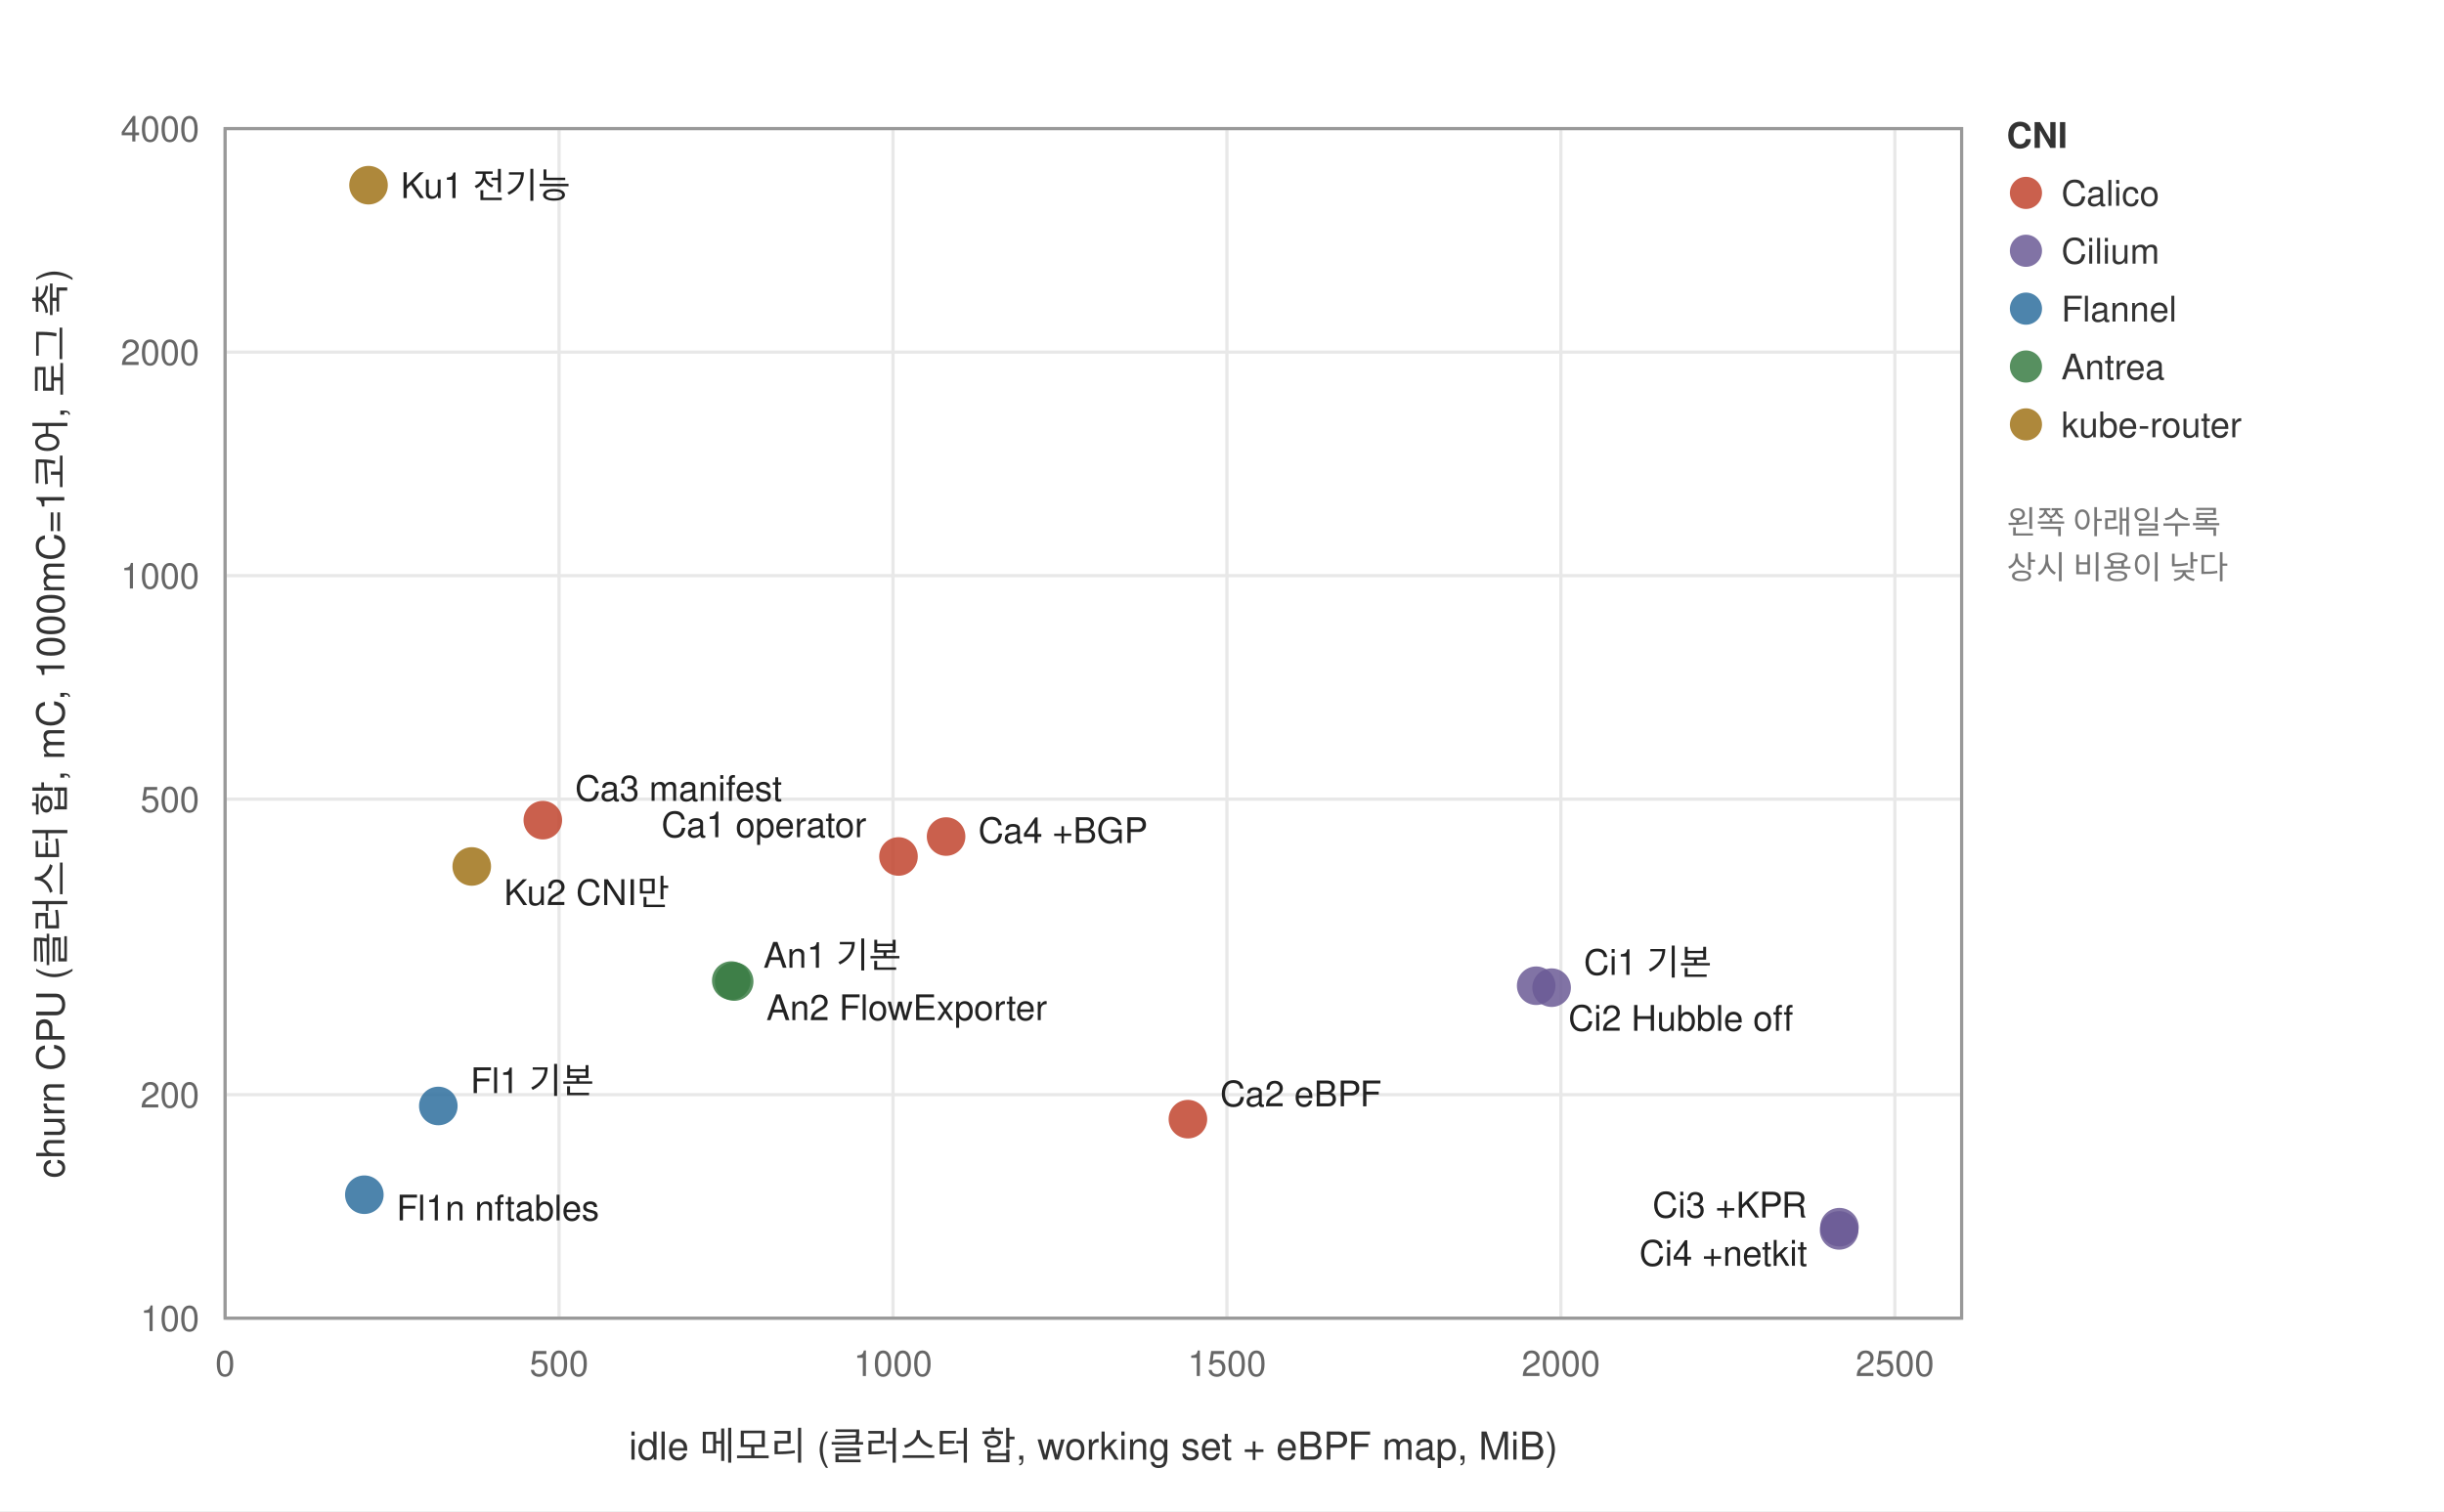
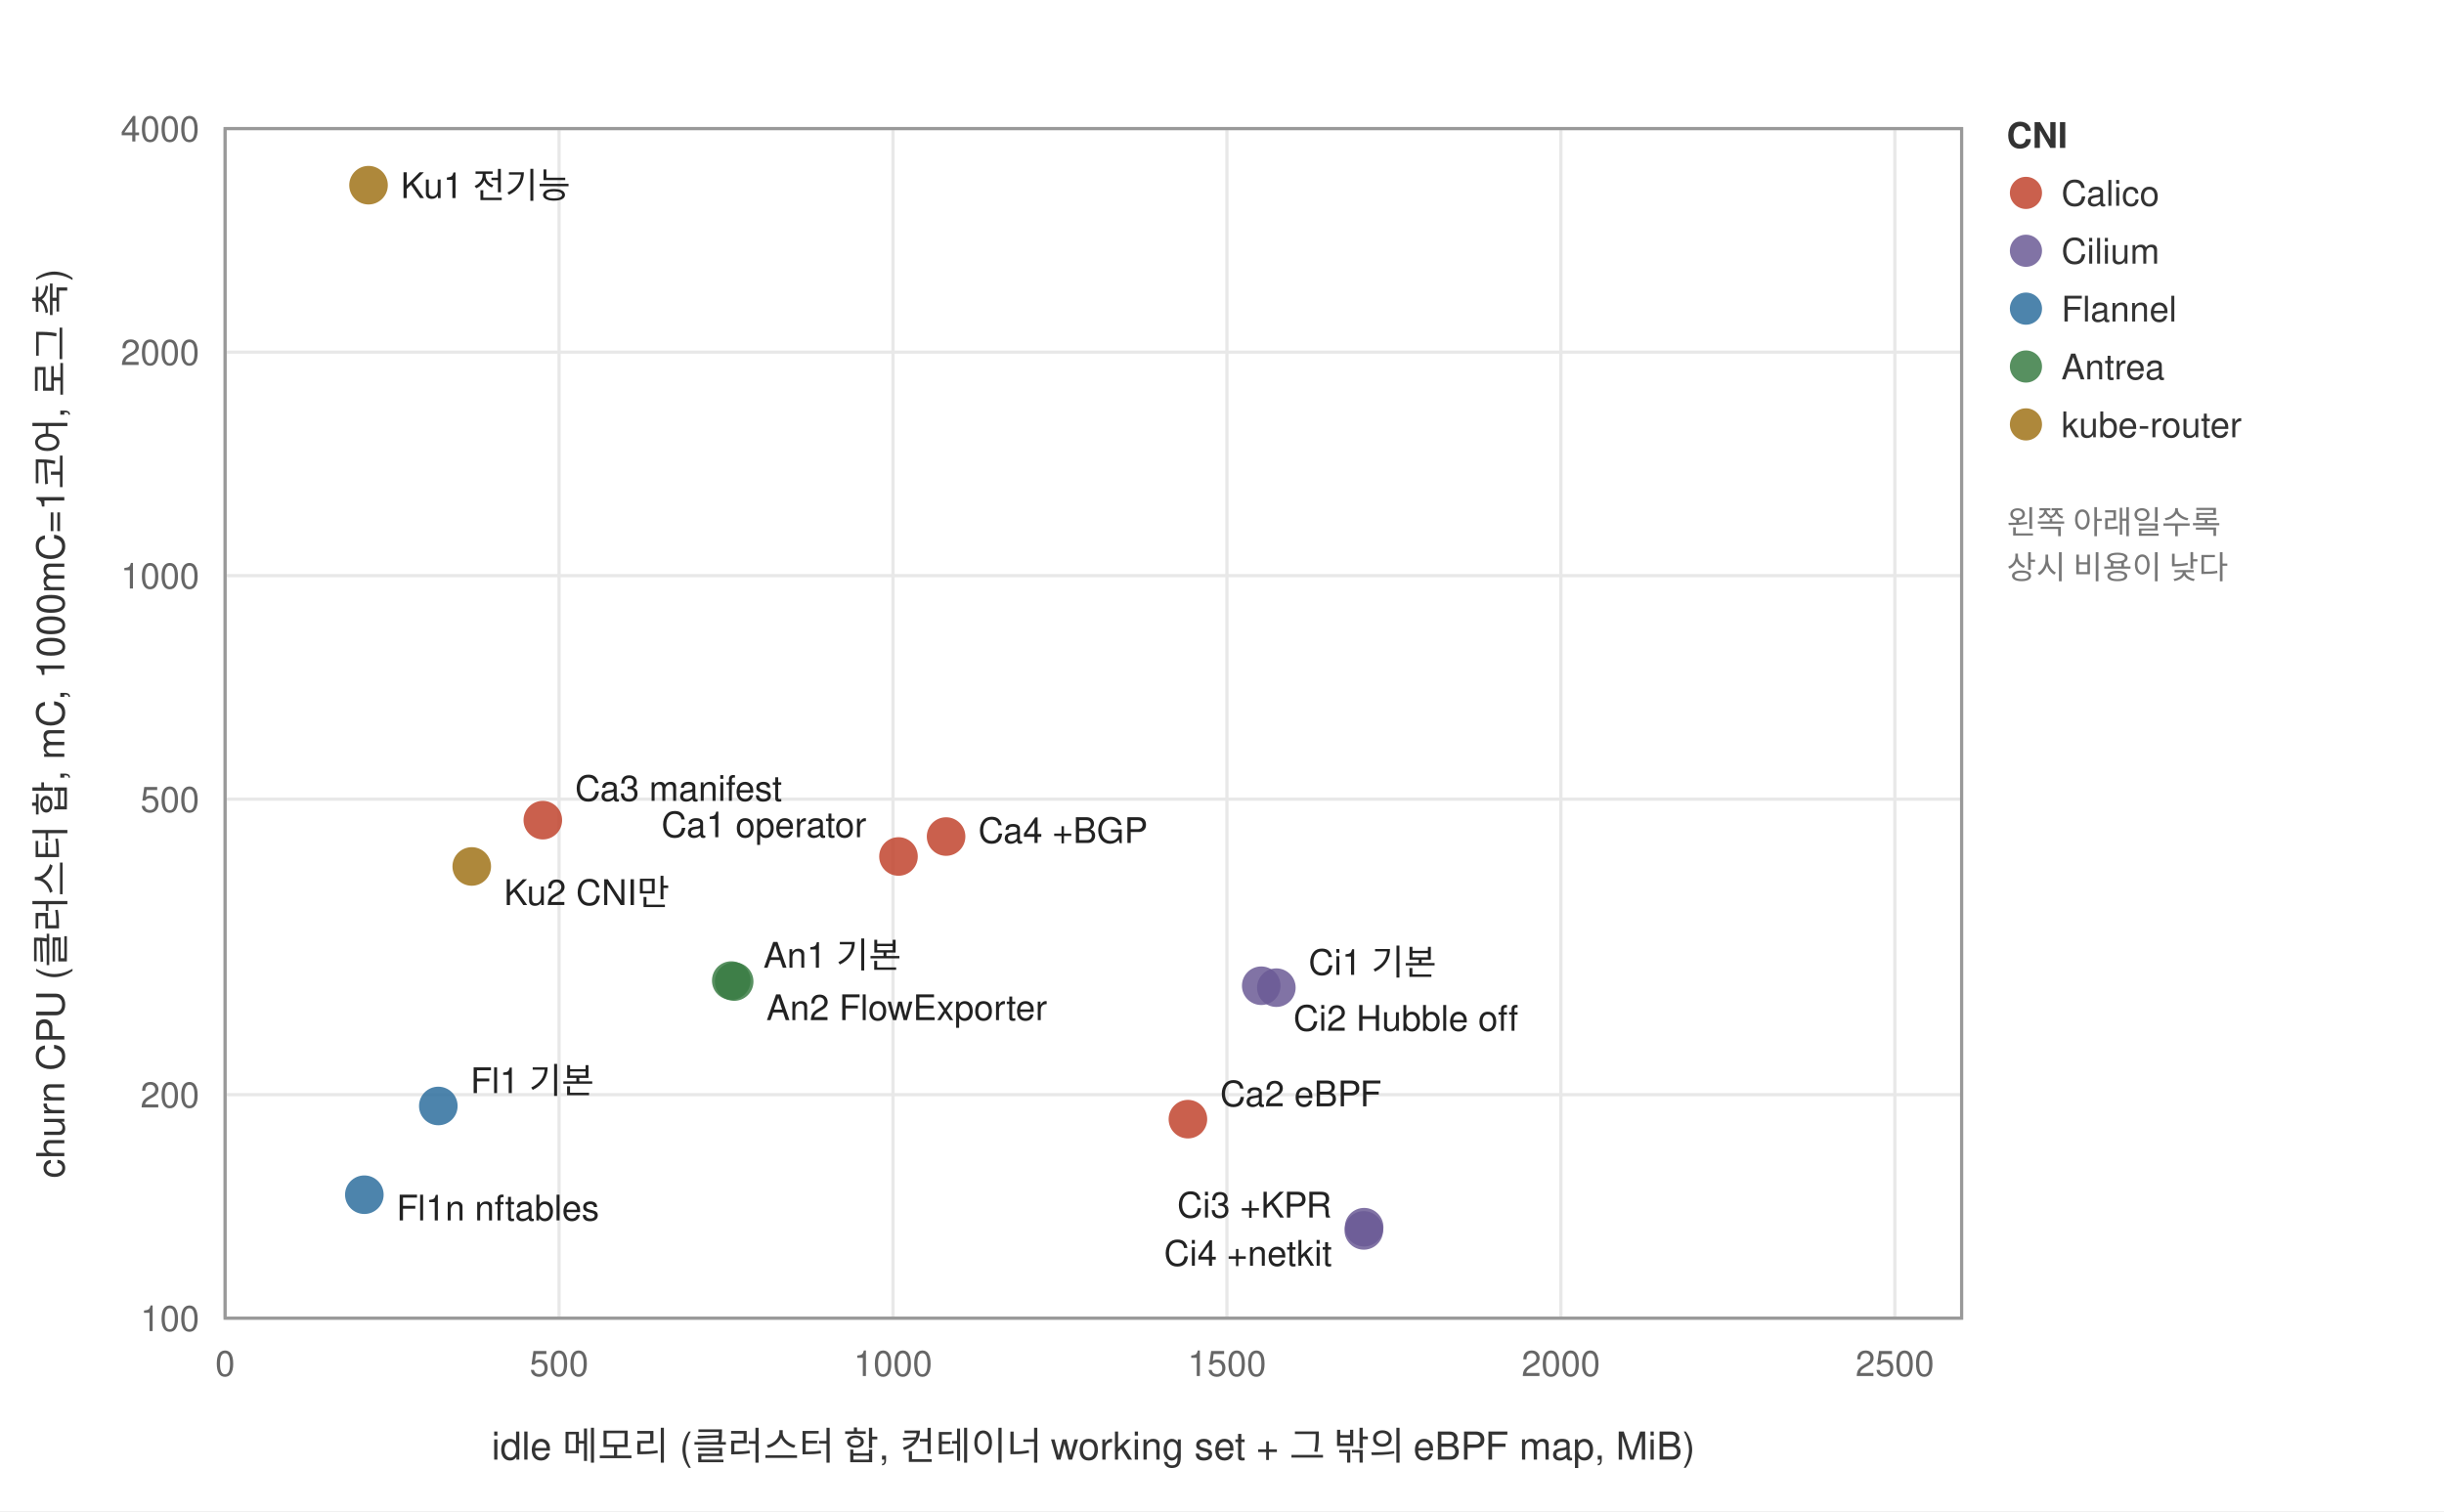
<svg xmlns="http://www.w3.org/2000/svg" viewBox="0 0 760 470" font-family="Helvetica, Arial, sans-serif">
  <rect width="760" height="470" fill="white" />
  <line x1="70.0" y1="40" x2="70.0" y2="410" stroke="#e8e8e8" />
  <text x="70.0" y="428" font-size="11" fill="#666" text-anchor="middle">0</text>
  <line x1="173.846" y1="40" x2="173.846" y2="410" stroke="#e8e8e8" />
  <text x="173.846" y="428" font-size="11" fill="#666" text-anchor="middle">500</text>
  <line x1="277.692" y1="40" x2="277.692" y2="410" stroke="#e8e8e8" />
  <text x="277.692" y="428" font-size="11" fill="#666" text-anchor="middle">1000</text>
  <line x1="381.538" y1="40" x2="381.538" y2="410" stroke="#e8e8e8" />
  <text x="381.538" y="428" font-size="11" fill="#666" text-anchor="middle">1500</text>
  <line x1="485.385" y1="40" x2="485.385" y2="410" stroke="#e8e8e8" />
  <text x="485.385" y="428" font-size="11" fill="#666" text-anchor="middle">2000</text>
  <line x1="589.231" y1="40" x2="589.231" y2="410" stroke="#e8e8e8" />
  <text x="589.231" y="428" font-size="11" fill="#666" text-anchor="middle">2500</text>
  <line x1="70" y1="410.0" x2="610" y2="410.0" stroke="#e8e8e8" />
  <text x="62" y="414.0" font-size="11" fill="#666" text-anchor="end">100</text>
  <line x1="70" y1="340.476" x2="610" y2="340.476" stroke="#e8e8e8" />
  <text x="62" y="344.476" font-size="11" fill="#666" text-anchor="end">200</text>
  <line x1="70" y1="248.571" x2="610" y2="248.571" stroke="#e8e8e8" />
  <text x="62" y="252.571" font-size="11" fill="#666" text-anchor="end">500</text>
  <line x1="70" y1="179.047" x2="610" y2="179.047" stroke="#e8e8e8" />
  <text x="62" y="183.047" font-size="11" fill="#666" text-anchor="end">1000</text>
  <line x1="70" y1="109.524" x2="610" y2="109.524" stroke="#e8e8e8" />
  <text x="62" y="113.524" font-size="11" fill="#666" text-anchor="end">2000</text>
  <line x1="70" y1="40.0" x2="610" y2="40.0" stroke="#e8e8e8" />
  <text x="62" y="44.0" font-size="11" fill="#666" text-anchor="end">4000</text>
  <rect x="70" y="40" width="540" height="370" fill="none" stroke="#999" />
-   <text x="340.0" y="454" font-size="12" fill="#333" text-anchor="middle">idle 메모리 (클러스터 합, working set + eBPF map, MiB)</text>
+   <text x="340.0" y="454" font-size="12" fill="#333" text-anchor="middle">idle 메모리 (클러스터 합, 컨테이너 working set + 그 밖의 eBPF map, MiB)</text>
  <text x="20" y="225.0" font-size="12" fill="#333" text-anchor="middle" transform="rotate(-90 20 225.0)">churn CPU (클러스터 합, mC, 1000mC=1코어, 로그 축)</text>
  <circle cx="227.4" cy="305.0" r="6" fill="#3a7d44" fill-opacity="0.85" />
  <text x="237.4" y="301.0" font-size="11" fill="#222" text-anchor="start">An1 기본</text>
  <circle cx="228.3" cy="305.3" r="6" fill="#3a7d44" fill-opacity="0.85" />
  <text x="238.3" y="317.3" font-size="11" fill="#222" text-anchor="start">An2 FlowExporter</text>
  <circle cx="279.4" cy="266.4" r="6" fill="#c1442e" fill-opacity="0.85" />
  <text x="269.4" y="260.4" font-size="11" fill="#222" text-anchor="end">Ca1 operator</text>
  <circle cx="369.4" cy="348.1" r="6" fill="#c1442e" fill-opacity="0.85" />
  <text x="379.4" y="344.1" font-size="11" fill="#222" text-anchor="start">Ca2 eBPF</text>
  <circle cx="168.8" cy="255.1" r="6" fill="#c1442e" fill-opacity="0.85" />
  <text x="178.8" y="249.1" font-size="11" fill="#222" text-anchor="start">Ca3 manifest</text>
  <circle cx="294.2" cy="260.2" r="6" fill="#c1442e" fill-opacity="0.85" />
  <text x="304.2" y="262.2" font-size="11" fill="#222" text-anchor="start">Ca4 +BGP</text>
  <circle cx="136.3" cy="344.0" r="6" fill="#2e6f9e" fill-opacity="0.85" />
  <text x="146.3" y="340.0" font-size="11" fill="#222" text-anchor="start">Fl1 기본</text>
  <circle cx="113.3" cy="371.6" r="6" fill="#2e6f9e" fill-opacity="0.85" />
  <text x="123.3" y="379.6" font-size="11" fill="#222" text-anchor="start">Fl1n nftables</text>
  <circle cx="114.6" cy="57.6" r="6" fill="#a07419" fill-opacity="0.85" />
  <text x="124.6" y="61.6" font-size="11" fill="#222" text-anchor="start">Ku1 전기능</text>
  <circle cx="146.7" cy="269.5" r="6" fill="#a07419" fill-opacity="0.85" />
  <text x="156.7" y="281.5" font-size="11" fill="#222" text-anchor="start">Ku2 CNI만</text>
-   <circle cx="482.5" cy="307.2" r="6" fill="#6b5b95" fill-opacity="0.85" />
-   <text x="492.5" y="303.2" font-size="11" fill="#222" text-anchor="start">Ci1 기본</text>
-   <circle cx="477.7" cy="306.6" r="6" fill="#6b5b95" fill-opacity="0.85" />
-   <text x="487.7" y="320.6" font-size="11" fill="#222" text-anchor="start">Ci2 Hubble off</text>
-   <circle cx="571.9" cy="382.7" r="6" fill="#6b5b95" fill-opacity="0.85" />
-   <text x="561.9" y="378.7" font-size="11" fill="#222" text-anchor="end">Ci3 +KPR</text>
-   <circle cx="572.0" cy="381.7" r="6" fill="#6b5b95" fill-opacity="0.85" />
-   <text x="562.0" y="393.7" font-size="11" fill="#222" text-anchor="end">Ci4 +netkit</text>
+   <circle cx="396.9" cy="307.2" r="6" fill="#6b5b95" fill-opacity="0.85" />
+   <text x="406.9" y="303.2" font-size="11" fill="#222" text-anchor="start">Ci1 기본</text>
+   <circle cx="392.2" cy="306.6" r="6" fill="#6b5b95" fill-opacity="0.85" />
+   <text x="402.2" y="320.6" font-size="11" fill="#222" text-anchor="start">Ci2 Hubble off</text>
+   <circle cx="424.1" cy="382.7" r="6" fill="#6b5b95" fill-opacity="0.85" />
+   <text x="414.1" y="378.7" font-size="11" fill="#222" text-anchor="end">Ci3 +KPR</text>
+   <circle cx="424.2" cy="381.7" r="6" fill="#6b5b95" fill-opacity="0.85" />
+   <text x="414.2" y="393.7" font-size="11" fill="#222" text-anchor="end">Ci4 +netkit</text>
  <text x="624" y="46" font-size="11" fill="#333" font-weight="bold">CNI</text>
  <circle cx="630" cy="60" r="5" fill="#c1442e" fill-opacity="0.85" />
  <text x="641" y="64" font-size="11" fill="#333">Calico</text>
  <circle cx="630" cy="78" r="5" fill="#6b5b95" fill-opacity="0.85" />
  <text x="641" y="82" font-size="11" fill="#333">Cilium</text>
  <circle cx="630" cy="96" r="5" fill="#2e6f9e" fill-opacity="0.85" />
  <text x="641" y="100" font-size="11" fill="#333">Flannel</text>
  <circle cx="630" cy="114" r="5" fill="#3a7d44" fill-opacity="0.85" />
  <text x="641" y="118" font-size="11" fill="#333">Antrea</text>
  <circle cx="630" cy="132" r="5" fill="#a07419" fill-opacity="0.85" />
  <text x="641" y="136" font-size="11" fill="#333">kube-router</text>
  <text x="624" y="166" font-size="10" fill="#777">왼쪽 아래일수록</text>
  <text x="624" y="180" font-size="10" fill="#777">상시 비용이 낮다</text>
</svg>
